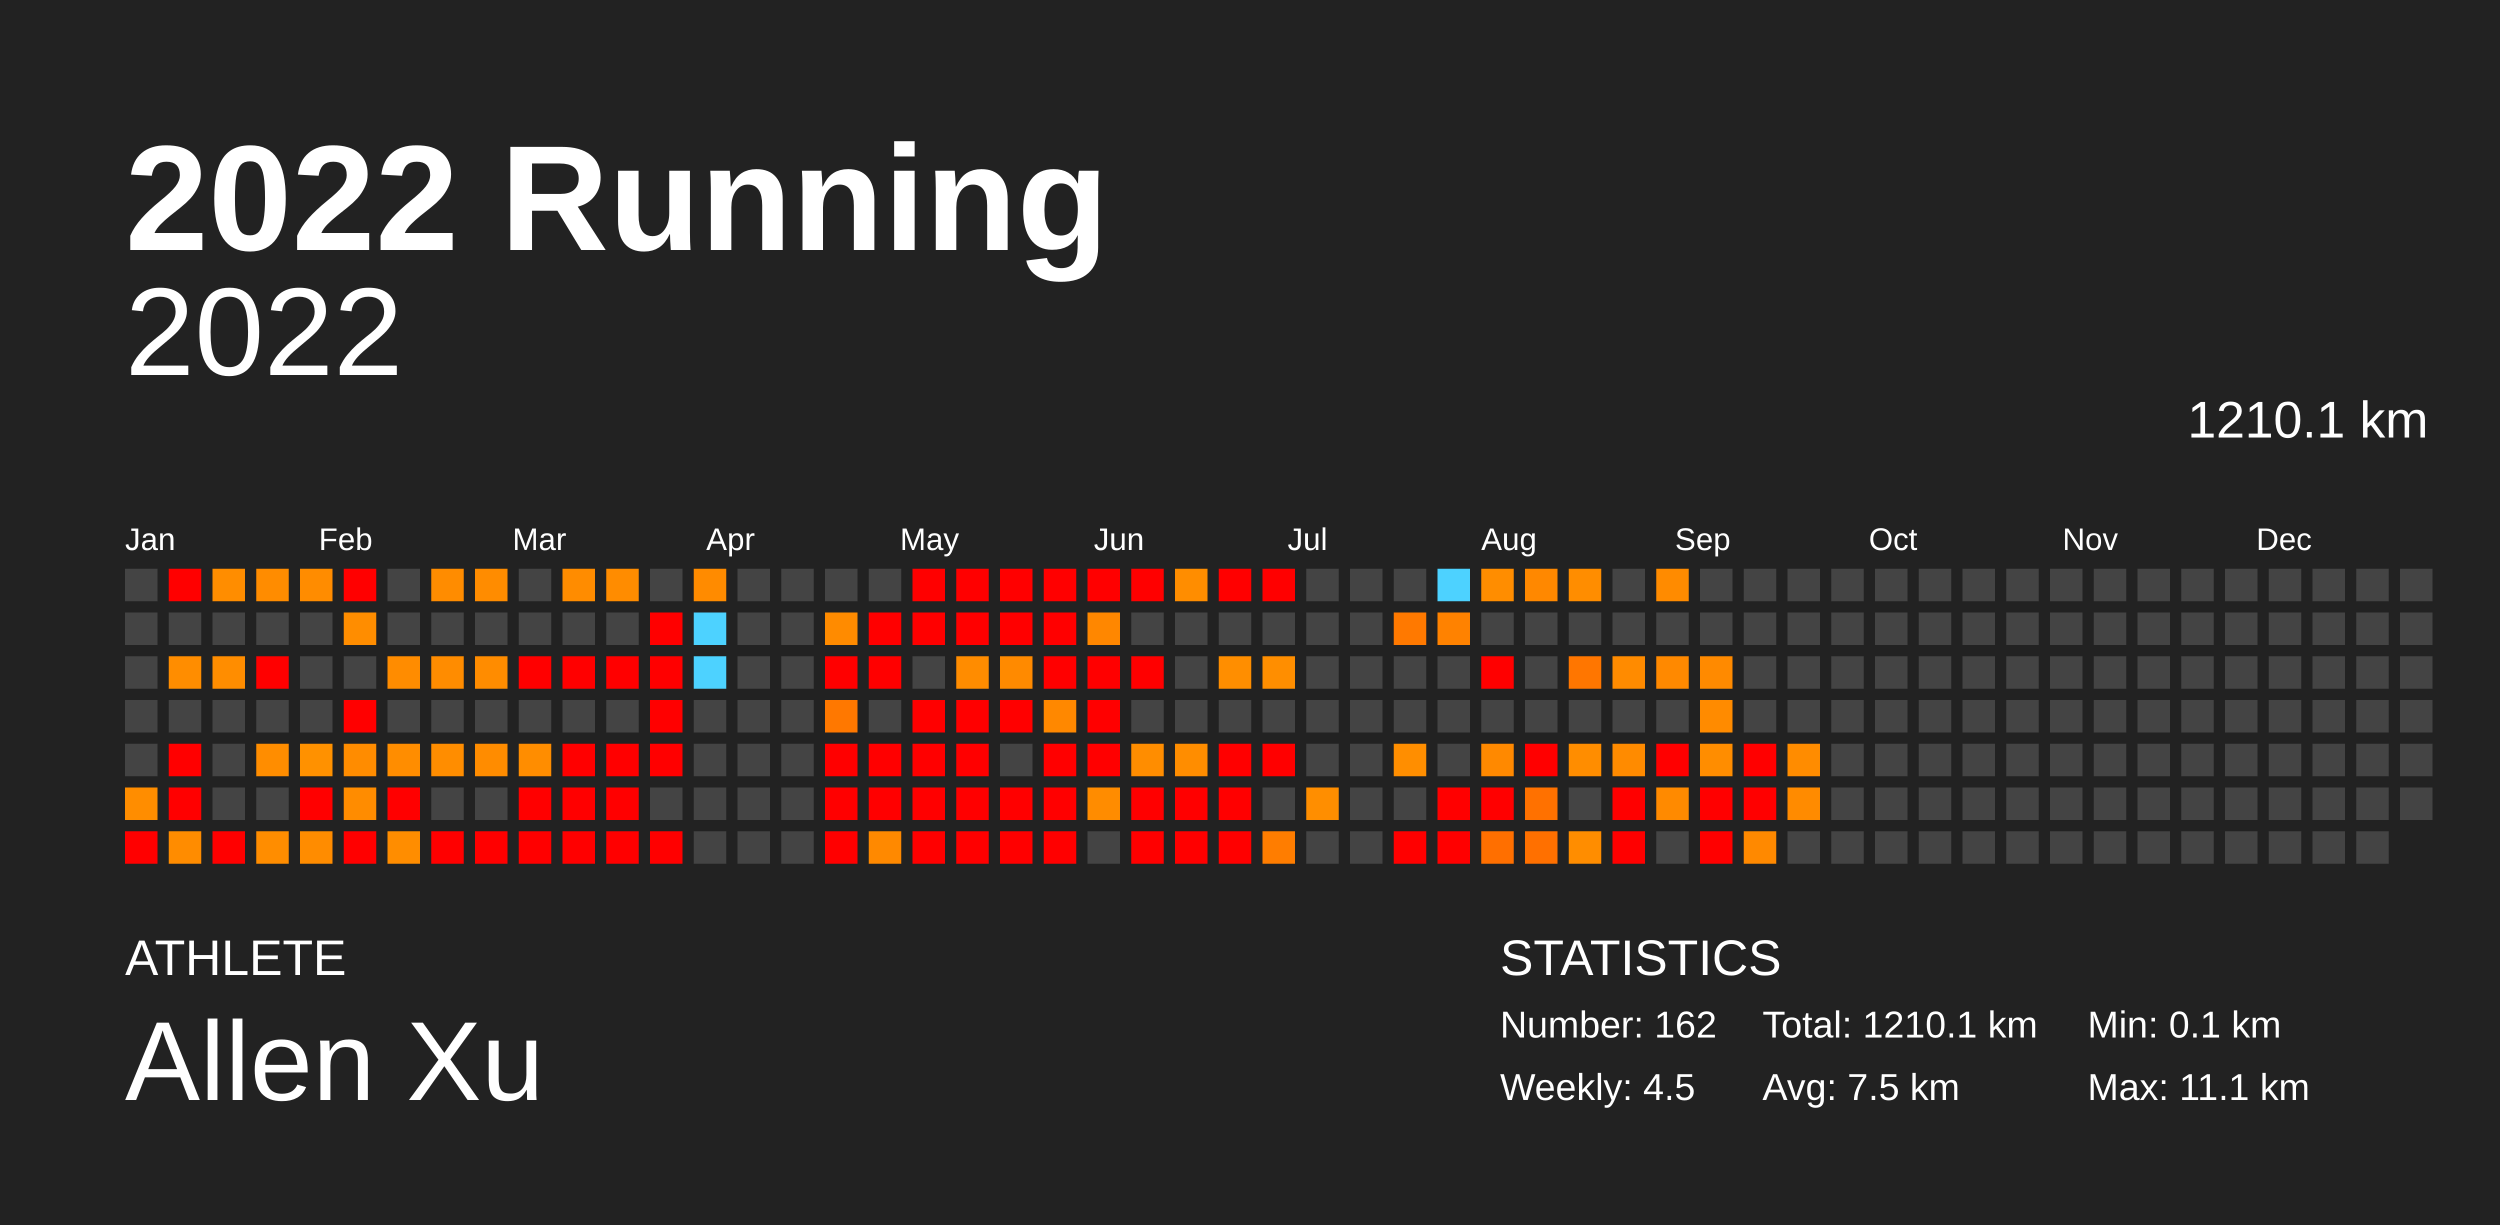
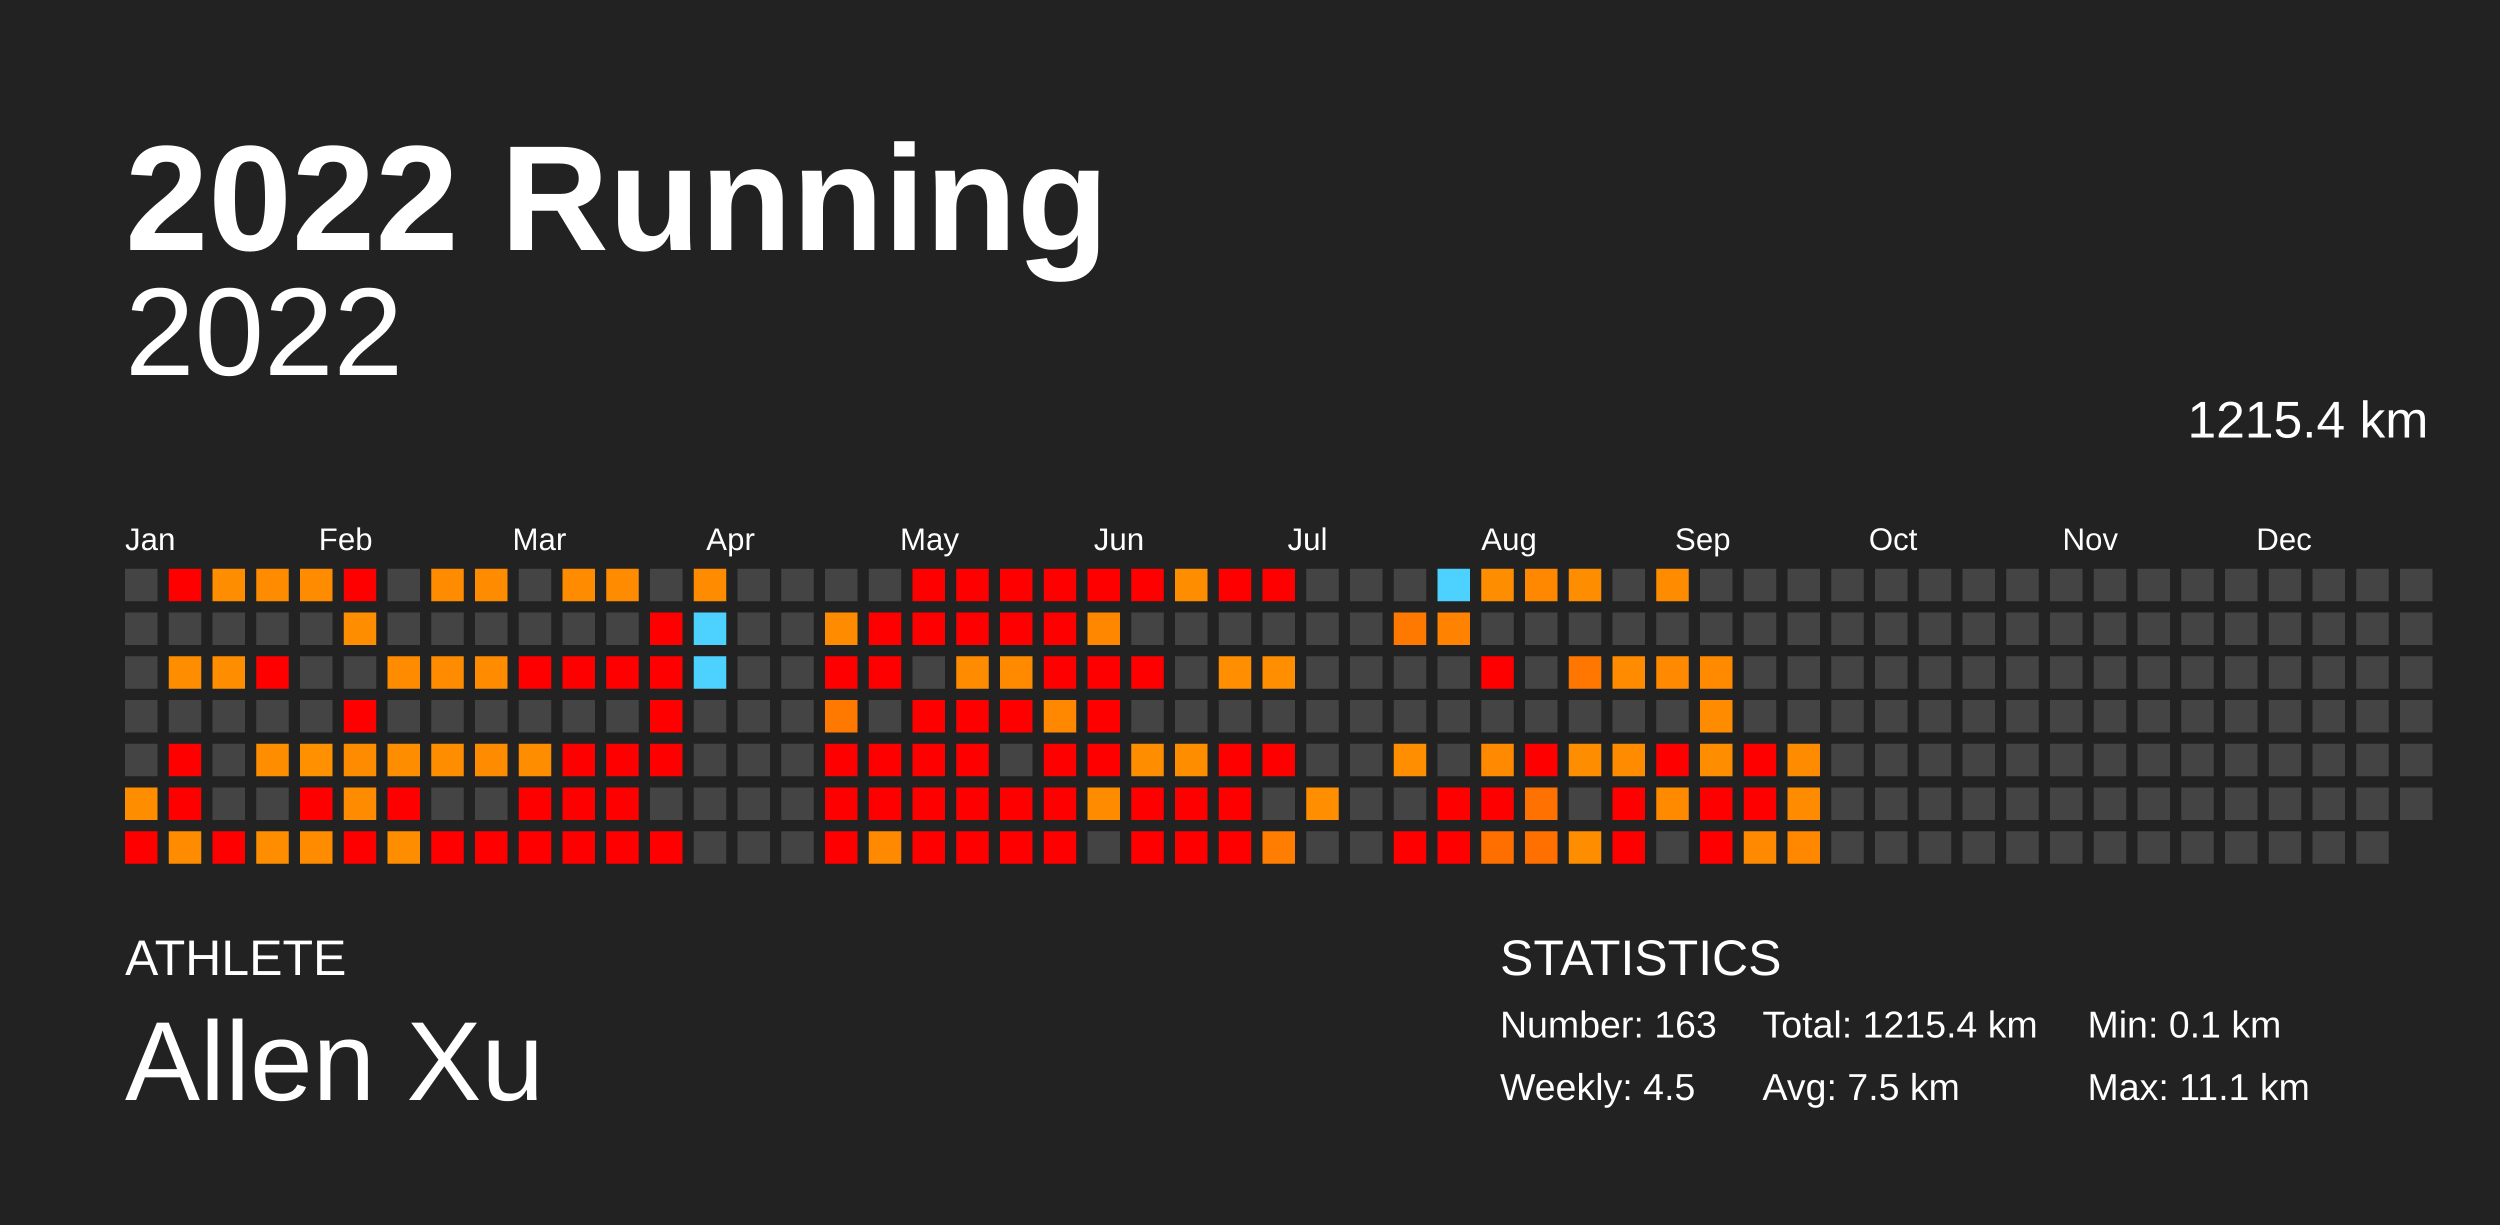
<svg xmlns="http://www.w3.org/2000/svg" baseProfile="full" height="98mm" version="1.1" viewBox="0,0,200,98" width="200mm">
  <defs />
  <rect fill="#222222" height="98" width="200" x="0" y="0" />
  <text fill="#FFFFFF" style="font-size:12px; font-family:Arial; font-weight:bold;" x="10" y="20">2022 Running</text>
  <text fill="#FFFFFF" style="font-size:4px; font-family:Arial" x="10" y="78">ATHLETE</text>
  <text fill="#FFFFFF" style="font-size:9px; font-family:Arial" x="10" y="88">Allen Xu</text>
  <text fill="#FFFFFF" style="font-size:4px; font-family:Arial" x="120" y="78">STATISTICS</text>
-   <text fill="#FFFFFF" style="font-size:3px; font-family:Arial" x="120" y="83">Number: 162</text>
+   <text fill="#FFFFFF" style="font-size:3px; font-family:Arial" x="120" y="83">Number: 163</text>
  <text fill="#FFFFFF" style="font-size:3px; font-family:Arial" x="120" y="88">Weekly: 4.5</text>
-   <text fill="#FFFFFF" style="font-size:3px; font-family:Arial" x="141" y="83">Total: 1210.1 km</text>
+   <text fill="#FFFFFF" style="font-size:3px; font-family:Arial" x="141" y="83">Total: 1215.4 km</text>
  <text fill="#FFFFFF" style="font-size:3px; font-family:Arial" x="141" y="88">Avg: 7.5 km</text>
  <text fill="#FFFFFF" style="font-size:3px; font-family:Arial" x="167" y="83">Min: 0.1 km</text>
  <text fill="#FFFFFF" style="font-size:3px; font-family:Arial" x="167" y="88">Max: 11.1 km</text>
  <text alignment-baseline="hanging" fill="#FFFFFF" style="font-size:10.0px; font-family:Arial;" x="10" y="30">2022</text>
-   <text alignment-baseline="hanging" fill="#FFFFFF" style="font-size:4.125px; font-family:Arial;" x="175" y="35">1210.1 km</text>
+   <text alignment-baseline="hanging" fill="#FFFFFF" style="font-size:4.125px; font-family:Arial;" x="175" y="35">1215.4 km</text>
  <text fill="#FFFFFF" style="font-size:2.5px; font-family:Arial" x="10.0" y="44">Jan</text>
  <text fill="#FFFFFF" style="font-size:2.5px; font-family:Arial" x="25.5" y="44">Feb</text>
  <text fill="#FFFFFF" style="font-size:2.5px; font-family:Arial" x="41.0" y="44">Mar</text>
  <text fill="#FFFFFF" style="font-size:2.5px; font-family:Arial" x="56.5" y="44">Apr</text>
  <text fill="#FFFFFF" style="font-size:2.5px; font-family:Arial" x="72.0" y="44">May</text>
  <text fill="#FFFFFF" style="font-size:2.5px; font-family:Arial" x="87.5" y="44">Jun</text>
  <text fill="#FFFFFF" style="font-size:2.5px; font-family:Arial" x="103.0" y="44">Jul</text>
  <text fill="#FFFFFF" style="font-size:2.5px; font-family:Arial" x="118.5" y="44">Aug</text>
  <text fill="#FFFFFF" style="font-size:2.5px; font-family:Arial" x="134.0" y="44">Sep</text>
  <text fill="#FFFFFF" style="font-size:2.5px; font-family:Arial" x="149.5" y="44">Oct</text>
  <text fill="#FFFFFF" style="font-size:2.5px; font-family:Arial" x="165.0" y="44">Nov</text>
  <text fill="#FFFFFF" style="font-size:2.5px; font-family:Arial" x="180.5" y="44">Dec</text>
  <rect fill="#444444" height="2.6" width="2.6" x="10.0" y="45.5" />
  <rect fill="#444444" height="2.6" width="2.6" x="10.0" y="49.0" />
  <rect fill="#444444" height="2.6" width="2.6" x="10.0" y="52.5" />
  <rect fill="#444444" height="2.6" width="2.6" x="10.0" y="56.0" />
  <rect fill="#444444" height="2.6" width="2.6" x="10.0" y="59.5" />
  <rect fill="#ff8d00" height="2.6" width="2.6" x="10.0" y="63.0" />
  <rect fill="red" height="2.6" width="2.6" x="10.0" y="66.5" />
  <rect fill="red" height="2.6" width="2.6" x="13.5" y="45.5" />
  <rect fill="#444444" height="2.6" width="2.6" x="13.5" y="49.0" />
  <rect fill="#ff8d00" height="2.6" width="2.6" x="13.5" y="52.5" />
  <rect fill="#444444" height="2.6" width="2.6" x="13.5" y="56.0" />
  <rect fill="red" height="2.6" width="2.6" x="13.5" y="59.5" />
  <rect fill="red" height="2.6" width="2.6" x="13.5" y="63.0" />
  <rect fill="#ff8c00" height="2.6" width="2.6" x="13.5" y="66.5" />
  <rect fill="#ff8d00" height="2.6" width="2.6" x="17.0" y="45.5" />
  <rect fill="#444444" height="2.6" width="2.6" x="17.0" y="49.0" />
  <rect fill="#ff8d00" height="2.6" width="2.6" x="17.0" y="52.5" />
  <rect fill="#444444" height="2.6" width="2.6" x="17.0" y="56.0" />
  <rect fill="#444444" height="2.6" width="2.6" x="17.0" y="59.5" />
  <rect fill="#444444" height="2.6" width="2.6" x="17.0" y="63.0" />
  <rect fill="red" height="2.6" width="2.6" x="17.0" y="66.5" />
  <rect fill="#ff8c00" height="2.6" width="2.6" x="20.5" y="45.5" />
  <rect fill="#444444" height="2.6" width="2.6" x="20.5" y="49.0" />
  <rect fill="red" height="2.6" width="2.6" x="20.5" y="52.5" />
  <rect fill="#444444" height="2.6" width="2.6" x="20.5" y="56.0" />
  <rect fill="#ff8d00" height="2.6" width="2.6" x="20.5" y="59.5" />
  <rect fill="#444444" height="2.6" width="2.6" x="20.5" y="63.0" />
  <rect fill="#ff8d00" height="2.6" width="2.6" x="20.5" y="66.5" />
  <rect fill="#ff8c00" height="2.6" width="2.6" x="24.0" y="45.5" />
  <rect fill="#444444" height="2.6" width="2.6" x="24.0" y="49.0" />
  <rect fill="#444444" height="2.6" width="2.6" x="24.0" y="52.5" />
  <rect fill="#444444" height="2.6" width="2.6" x="24.0" y="56.0" />
  <rect fill="#ff9100" height="2.6" width="2.6" x="24.0" y="59.5" />
  <rect fill="red" height="2.6" width="2.6" x="24.0" y="63.0" />
  <rect fill="#ff8c00" height="2.6" width="2.6" x="24.0" y="66.5" />
  <rect fill="red" height="2.6" width="2.6" x="27.5" y="45.5" />
  <rect fill="#ff8d00" height="2.6" width="2.6" x="27.5" y="49.0" />
  <rect fill="#444444" height="2.6" width="2.6" x="27.5" y="52.5" />
  <rect fill="red" height="2.6" width="2.6" x="27.5" y="56.0" />
  <rect fill="#ff8c00" height="2.6" width="2.6" x="27.5" y="59.5" />
  <rect fill="#ff8c00" height="2.6" width="2.6" x="27.5" y="63.0" />
  <rect fill="red" height="2.6" width="2.6" x="27.5" y="66.5" />
  <rect fill="#444444" height="2.6" width="2.6" x="31.0" y="45.5" />
  <rect fill="#444444" height="2.6" width="2.6" x="31.0" y="49.0" />
  <rect fill="#ff8c00" height="2.6" width="2.6" x="31.0" y="52.5" />
  <rect fill="#444444" height="2.6" width="2.6" x="31.0" y="56.0" />
  <rect fill="#ff8d00" height="2.6" width="2.6" x="31.0" y="59.5" />
  <rect fill="red" height="2.6" width="2.6" x="31.0" y="63.0" />
  <rect fill="#ff8d00" height="2.6" width="2.6" x="31.0" y="66.5" />
  <rect fill="#ff8c00" height="2.6" width="2.6" x="34.5" y="45.5" />
  <rect fill="#444444" height="2.6" width="2.6" x="34.5" y="49.0" />
  <rect fill="#ff8c00" height="2.6" width="2.6" x="34.5" y="52.5" />
  <rect fill="#444444" height="2.6" width="2.6" x="34.5" y="56.0" />
  <rect fill="#ff8d00" height="2.6" width="2.6" x="34.5" y="59.5" />
  <rect fill="#444444" height="2.6" width="2.6" x="34.5" y="63.0" />
  <rect fill="red" height="2.6" width="2.6" x="34.5" y="66.5" />
  <rect fill="#ff8c00" height="2.6" width="2.6" x="38.0" y="45.5" />
  <rect fill="#444444" height="2.6" width="2.6" x="38.0" y="49.0" />
  <rect fill="#ff8c00" height="2.6" width="2.6" x="38.0" y="52.5" />
  <rect fill="#444444" height="2.6" width="2.6" x="38.0" y="56.0" />
  <rect fill="#ff8c00" height="2.6" width="2.6" x="38.0" y="59.5" />
  <rect fill="#444444" height="2.6" width="2.6" x="38.0" y="63.0" />
  <rect fill="red" height="2.6" width="2.6" x="38.0" y="66.5" />
  <rect fill="#444444" height="2.6" width="2.6" x="41.5" y="45.5" />
  <rect fill="#444444" height="2.6" width="2.6" x="41.5" y="49.0" />
  <rect fill="red" height="2.6" width="2.6" x="41.5" y="52.5" />
  <rect fill="#444444" height="2.6" width="2.6" x="41.5" y="56.0" />
  <rect fill="#ff8d00" height="2.6" width="2.6" x="41.5" y="59.5" />
  <rect fill="red" height="2.6" width="2.6" x="41.5" y="63.0" />
  <rect fill="red" height="2.6" width="2.6" x="41.5" y="66.5" />
  <rect fill="#ff8c00" height="2.6" width="2.6" x="45.0" y="45.5" />
  <rect fill="#444444" height="2.6" width="2.6" x="45.0" y="49.0" />
  <rect fill="red" height="2.6" width="2.6" x="45.0" y="52.5" />
  <rect fill="#444444" height="2.6" width="2.6" x="45.0" y="56.0" />
  <rect fill="red" height="2.6" width="2.6" x="45.0" y="59.5" />
  <rect fill="red" height="2.6" width="2.6" x="45.0" y="63.0" />
  <rect fill="red" height="2.6" width="2.6" x="45.0" y="66.5" />
  <rect fill="#ff8c00" height="2.6" width="2.6" x="48.5" y="45.5" />
  <rect fill="#444444" height="2.6" width="2.6" x="48.5" y="49.0" />
  <rect fill="red" height="2.6" width="2.6" x="48.5" y="52.5" />
  <rect fill="#444444" height="2.6" width="2.6" x="48.5" y="56.0" />
  <rect fill="red" height="2.6" width="2.6" x="48.5" y="59.5" />
  <rect fill="red" height="2.6" width="2.6" x="48.5" y="63.0" />
  <rect fill="red" height="2.6" width="2.6" x="48.5" y="66.5" />
  <rect fill="#444444" height="2.6" width="2.6" x="52.0" y="45.5" />
  <rect fill="red" height="2.6" width="2.6" x="52.0" y="49.0" />
  <rect fill="red" height="2.6" width="2.6" x="52.0" y="52.5" />
  <rect fill="red" height="2.6" width="2.6" x="52.0" y="56.0" />
  <rect fill="red" height="2.6" width="2.6" x="52.0" y="59.5" />
  <rect fill="#444444" height="2.6" width="2.6" x="52.0" y="63.0" />
  <rect fill="red" height="2.6" width="2.6" x="52.0" y="66.5" />
  <rect fill="#ff8b00" height="2.6" width="2.6" x="55.5" y="45.5" />
  <rect fill="#4dd2ff" height="2.6" width="2.6" x="55.5" y="49.0" />
  <rect fill="#4dd2ff" height="2.6" width="2.6" x="55.5" y="52.5" />
  <rect fill="#444444" height="2.6" width="2.6" x="55.5" y="56.0" />
  <rect fill="#444444" height="2.6" width="2.6" x="55.5" y="59.5" />
  <rect fill="#444444" height="2.6" width="2.6" x="55.5" y="63.0" />
  <rect fill="#444444" height="2.6" width="2.6" x="55.5" y="66.5" />
  <rect fill="#444444" height="2.6" width="2.6" x="59.0" y="45.5" />
  <rect fill="#444444" height="2.6" width="2.6" x="59.0" y="49.0" />
  <rect fill="#444444" height="2.6" width="2.6" x="59.0" y="52.5" />
  <rect fill="#444444" height="2.6" width="2.6" x="59.0" y="56.0" />
  <rect fill="#444444" height="2.6" width="2.6" x="59.0" y="59.5" />
  <rect fill="#444444" height="2.6" width="2.6" x="59.0" y="63.0" />
  <rect fill="#444444" height="2.6" width="2.6" x="59.0" y="66.5" />
  <rect fill="#444444" height="2.6" width="2.6" x="62.5" y="45.5" />
  <rect fill="#444444" height="2.6" width="2.6" x="62.5" y="49.0" />
  <rect fill="#444444" height="2.6" width="2.6" x="62.5" y="52.5" />
  <rect fill="#444444" height="2.6" width="2.6" x="62.5" y="56.0" />
  <rect fill="#444444" height="2.6" width="2.6" x="62.5" y="59.5" />
  <rect fill="#444444" height="2.6" width="2.6" x="62.5" y="63.0" />
  <rect fill="#444444" height="2.6" width="2.6" x="62.5" y="66.5" />
  <rect fill="#444444" height="2.6" width="2.6" x="66.0" y="45.5" />
  <rect fill="#ff8b00" height="2.6" width="2.6" x="66.0" y="49.0" />
  <rect fill="red" height="2.6" width="2.6" x="66.0" y="52.5" />
  <rect fill="#ff7800" height="2.6" width="2.6" x="66.0" y="56.0" />
  <rect fill="red" height="2.6" width="2.6" x="66.0" y="59.5" />
  <rect fill="red" height="2.6" width="2.6" x="66.0" y="63.0" />
  <rect fill="red" height="2.6" width="2.6" x="66.0" y="66.5" />
  <rect fill="#444444" height="2.6" width="2.6" x="69.5" y="45.5" />
  <rect fill="red" height="2.6" width="2.6" x="69.5" y="49.0" />
  <rect fill="red" height="2.6" width="2.6" x="69.5" y="52.5" />
  <rect fill="#444444" height="2.6" width="2.6" x="69.5" y="56.0" />
  <rect fill="red" height="2.6" width="2.6" x="69.5" y="59.5" />
  <rect fill="red" height="2.6" width="2.6" x="69.5" y="63.0" />
  <rect fill="#ff8900" height="2.6" width="2.6" x="69.5" y="66.5" />
  <rect fill="red" height="2.6" width="2.6" x="73.0" y="45.5" />
  <rect fill="red" height="2.6" width="2.6" x="73.0" y="49.0" />
  <rect fill="#444444" height="2.6" width="2.6" x="73.0" y="52.5" />
  <rect fill="red" height="2.6" width="2.6" x="73.0" y="56.0" />
  <rect fill="red" height="2.6" width="2.6" x="73.0" y="59.5" />
  <rect fill="red" height="2.6" width="2.6" x="73.0" y="63.0" />
  <rect fill="red" height="2.6" width="2.6" x="73.0" y="66.5" />
  <rect fill="red" height="2.6" width="2.6" x="76.5" y="45.5" />
  <rect fill="red" height="2.6" width="2.6" x="76.5" y="49.0" />
  <rect fill="#ff8c00" height="2.6" width="2.6" x="76.5" y="52.5" />
  <rect fill="red" height="2.6" width="2.6" x="76.5" y="56.0" />
  <rect fill="red" height="2.6" width="2.6" x="76.5" y="59.5" />
  <rect fill="red" height="2.6" width="2.6" x="76.5" y="63.0" />
  <rect fill="red" height="2.6" width="2.6" x="76.5" y="66.5" />
  <rect fill="red" height="2.6" width="2.6" x="80.0" y="45.5" />
  <rect fill="red" height="2.6" width="2.6" x="80.0" y="49.0" />
  <rect fill="#ff8a00" height="2.6" width="2.6" x="80.0" y="52.5" />
  <rect fill="red" height="2.6" width="2.6" x="80.0" y="56.0" />
  <rect fill="#444444" height="2.6" width="2.6" x="80.0" y="59.5" />
  <rect fill="red" height="2.6" width="2.6" x="80.0" y="63.0" />
  <rect fill="red" height="2.6" width="2.6" x="80.0" y="66.5" />
  <rect fill="red" height="2.6" width="2.6" x="83.5" y="45.5" />
  <rect fill="red" height="2.6" width="2.6" x="83.5" y="49.0" />
  <rect fill="red" height="2.6" width="2.6" x="83.5" y="52.5" />
  <rect fill="#ff8800" height="2.6" width="2.6" x="83.5" y="56.0" />
  <rect fill="red" height="2.6" width="2.6" x="83.5" y="59.5" />
  <rect fill="red" height="2.6" width="2.6" x="83.5" y="63.0" />
  <rect fill="red" height="2.6" width="2.6" x="83.5" y="66.5" />
  <rect fill="red" height="2.6" width="2.6" x="87.0" y="45.5" />
  <rect fill="#ff8700" height="2.6" width="2.6" x="87.0" y="49.0" />
  <rect fill="red" height="2.6" width="2.6" x="87.0" y="52.5" />
  <rect fill="red" height="2.6" width="2.6" x="87.0" y="56.0" />
  <rect fill="red" height="2.6" width="2.6" x="87.0" y="59.5" />
  <rect fill="#ff8c00" height="2.6" width="2.6" x="87.0" y="63.0" />
  <rect fill="#444444" height="2.6" width="2.6" x="87.0" y="66.5" />
  <rect fill="red" height="2.6" width="2.6" x="90.5" y="45.5" />
  <rect fill="#444444" height="2.6" width="2.6" x="90.5" y="49.0" />
  <rect fill="red" height="2.6" width="2.6" x="90.5" y="52.5" />
  <rect fill="#444444" height="2.6" width="2.6" x="90.5" y="56.0" />
  <rect fill="#ff8d00" height="2.6" width="2.6" x="90.5" y="59.5" />
  <rect fill="red" height="2.6" width="2.6" x="90.5" y="63.0" />
  <rect fill="red" height="2.6" width="2.6" x="90.5" y="66.5" />
  <rect fill="#ff8d00" height="2.6" width="2.6" x="94.0" y="45.5" />
  <rect fill="#444444" height="2.6" width="2.6" x="94.0" y="49.0" />
  <rect fill="#444444" height="2.6" width="2.6" x="94.0" y="52.5" />
  <rect fill="#444444" height="2.6" width="2.6" x="94.0" y="56.0" />
  <rect fill="#ff8d00" height="2.6" width="2.6" x="94.0" y="59.5" />
  <rect fill="red" height="2.6" width="2.6" x="94.0" y="63.0" />
  <rect fill="red" height="2.6" width="2.6" x="94.0" y="66.5" />
  <rect fill="red" height="2.6" width="2.6" x="97.5" y="45.5" />
  <rect fill="#444444" height="2.6" width="2.6" x="97.5" y="49.0" />
  <rect fill="#ff8e00" height="2.6" width="2.6" x="97.5" y="52.5" />
  <rect fill="#444444" height="2.6" width="2.6" x="97.5" y="56.0" />
  <rect fill="red" height="2.6" width="2.6" x="97.5" y="59.5" />
  <rect fill="red" height="2.6" width="2.6" x="97.5" y="63.0" />
  <rect fill="red" height="2.6" width="2.6" x="97.5" y="66.5" />
  <rect fill="red" height="2.6" width="2.6" x="101.0" y="45.5" />
  <rect fill="#444444" height="2.6" width="2.6" x="101.0" y="49.0" />
  <rect fill="#ff8e00" height="2.6" width="2.6" x="101.0" y="52.5" />
  <rect fill="#444444" height="2.6" width="2.6" x="101.0" y="56.0" />
  <rect fill="red" height="2.6" width="2.6" x="101.0" y="59.5" />
  <rect fill="#444444" height="2.6" width="2.6" x="101.0" y="63.0" />
  <rect fill="#ff7d00" height="2.6" width="2.6" x="101.0" y="66.5" />
  <rect fill="#444444" height="2.6" width="2.6" x="104.5" y="45.5" />
  <rect fill="#444444" height="2.6" width="2.6" x="104.5" y="49.0" />
  <rect fill="#444444" height="2.6" width="2.6" x="104.5" y="52.5" />
  <rect fill="#444444" height="2.6" width="2.6" x="104.5" y="56.0" />
  <rect fill="#444444" height="2.6" width="2.6" x="104.5" y="59.5" />
  <rect fill="#ff8e00" height="2.6" width="2.6" x="104.5" y="63.0" />
  <rect fill="#444444" height="2.6" width="2.6" x="104.5" y="66.5" />
  <rect fill="#444444" height="2.6" width="2.6" x="108.0" y="45.5" />
  <rect fill="#444444" height="2.6" width="2.6" x="108.0" y="49.0" />
  <rect fill="#444444" height="2.6" width="2.6" x="108.0" y="52.5" />
  <rect fill="#444444" height="2.6" width="2.6" x="108.0" y="56.0" />
  <rect fill="#444444" height="2.6" width="2.6" x="108.0" y="59.5" />
  <rect fill="#444444" height="2.6" width="2.6" x="108.0" y="63.0" />
  <rect fill="#444444" height="2.6" width="2.6" x="108.0" y="66.5" />
  <rect fill="#444444" height="2.6" width="2.6" x="111.5" y="45.5" />
  <rect fill="#ff7900" height="2.6" width="2.6" x="111.5" y="49.0" />
  <rect fill="#444444" height="2.6" width="2.6" x="111.5" y="52.5" />
  <rect fill="#444444" height="2.6" width="2.6" x="111.5" y="56.0" />
  <rect fill="#ff8e00" height="2.6" width="2.6" x="111.5" y="59.5" />
  <rect fill="#444444" height="2.6" width="2.6" x="111.5" y="63.0" />
  <rect fill="red" height="2.6" width="2.6" x="111.5" y="66.5" />
  <rect fill="#4dd2ff" height="2.6" width="2.6" x="115.0" y="45.5" />
  <rect fill="#ff8200" height="2.6" width="2.6" x="115.0" y="49.0" />
  <rect fill="#444444" height="2.6" width="2.6" x="115.0" y="52.5" />
  <rect fill="#444444" height="2.6" width="2.6" x="115.0" y="56.0" />
  <rect fill="#444444" height="2.6" width="2.6" x="115.0" y="59.5" />
  <rect fill="red" height="2.6" width="2.6" x="115.0" y="63.0" />
  <rect fill="red" height="2.6" width="2.6" x="115.0" y="66.5" />
  <rect fill="#ff8d00" height="2.6" width="2.6" x="118.5" y="45.5" />
  <rect fill="#444444" height="2.6" width="2.6" x="118.5" y="49.0" />
  <rect fill="red" height="2.6" width="2.6" x="118.5" y="52.5" />
  <rect fill="#444444" height="2.6" width="2.6" x="118.5" y="56.0" />
  <rect fill="#ff8900" height="2.6" width="2.6" x="118.5" y="59.5" />
  <rect fill="red" height="2.6" width="2.6" x="118.5" y="63.0" />
  <rect fill="#ff6f00" height="2.6" width="2.6" x="118.5" y="66.5" />
  <rect fill="#ff8800" height="2.6" width="2.6" x="122.0" y="45.5" />
  <rect fill="#444444" height="2.6" width="2.6" x="122.0" y="49.0" />
  <rect fill="#444444" height="2.6" width="2.6" x="122.0" y="52.5" />
  <rect fill="#444444" height="2.6" width="2.6" x="122.0" y="56.0" />
  <rect fill="red" height="2.6" width="2.6" x="122.0" y="59.5" />
  <rect fill="#ff7100" height="2.6" width="2.6" x="122.0" y="63.0" />
  <rect fill="#ff7000" height="2.6" width="2.6" x="122.0" y="66.5" />
  <rect fill="#ff8d00" height="2.6" width="2.6" x="125.5" y="45.5" />
  <rect fill="#444444" height="2.6" width="2.6" x="125.5" y="49.0" />
  <rect fill="#ff7600" height="2.6" width="2.6" x="125.5" y="52.5" />
  <rect fill="#444444" height="2.6" width="2.6" x="125.5" y="56.0" />
  <rect fill="#ff8d00" height="2.6" width="2.6" x="125.5" y="59.5" />
  <rect fill="#444444" height="2.6" width="2.6" x="125.5" y="63.0" />
  <rect fill="#ff8d00" height="2.6" width="2.6" x="125.5" y="66.5" />
  <rect fill="#444444" height="2.6" width="2.6" x="129.0" y="45.5" />
  <rect fill="#444444" height="2.6" width="2.6" x="129.0" y="49.0" />
  <rect fill="#ff8b00" height="2.6" width="2.6" x="129.0" y="52.5" />
  <rect fill="#444444" height="2.6" width="2.6" x="129.0" y="56.0" />
  <rect fill="#ff8b00" height="2.6" width="2.6" x="129.0" y="59.5" />
  <rect fill="red" height="2.6" width="2.6" x="129.0" y="63.0" />
  <rect fill="red" height="2.6" width="2.6" x="129.0" y="66.5" />
  <rect fill="#ff8b00" height="2.6" width="2.6" x="132.5" y="45.5" />
  <rect fill="#444444" height="2.6" width="2.6" x="132.5" y="49.0" />
  <rect fill="#ff8900" height="2.6" width="2.6" x="132.5" y="52.5" />
  <rect fill="#444444" height="2.6" width="2.6" x="132.5" y="56.0" />
  <rect fill="red" height="2.6" width="2.6" x="132.5" y="59.5" />
  <rect fill="#ff8a00" height="2.6" width="2.6" x="132.5" y="63.0" />
  <rect fill="#444444" height="2.6" width="2.6" x="132.5" y="66.5" />
  <rect fill="#444444" height="2.6" width="2.6" x="136.0" y="45.5" />
  <rect fill="#444444" height="2.6" width="2.6" x="136.0" y="49.0" />
  <rect fill="#ff8a00" height="2.6" width="2.6" x="136.0" y="52.5" />
  <rect fill="#ff8b00" height="2.6" width="2.6" x="136.0" y="56.0" />
  <rect fill="#ff8d00" height="2.6" width="2.6" x="136.0" y="59.5" />
  <rect fill="red" height="2.6" width="2.6" x="136.0" y="63.0" />
  <rect fill="red" height="2.6" width="2.6" x="136.0" y="66.5" />
  <rect fill="#444444" height="2.6" width="2.6" x="139.5" y="45.5" />
  <rect fill="#444444" height="2.6" width="2.6" x="139.5" y="49.0" />
  <rect fill="#444444" height="2.6" width="2.6" x="139.5" y="52.5" />
  <rect fill="#444444" height="2.6" width="2.6" x="139.5" y="56.0" />
  <rect fill="red" height="2.6" width="2.6" x="139.5" y="59.5" />
  <rect fill="red" height="2.6" width="2.6" x="139.5" y="63.0" />
  <rect fill="#ff8900" height="2.6" width="2.6" x="139.5" y="66.5" />
  <rect fill="#444444" height="2.6" width="2.6" x="143.0" y="45.5" />
  <rect fill="#444444" height="2.6" width="2.6" x="143.0" y="49.0" />
  <rect fill="#444444" height="2.6" width="2.6" x="143.0" y="52.5" />
  <rect fill="#444444" height="2.6" width="2.6" x="143.0" y="56.0" />
  <rect fill="#ff8c00" height="2.6" width="2.6" x="143.0" y="59.5" />
  <rect fill="#ff8b00" height="2.6" width="2.6" x="143.0" y="63.0" />
-   <rect fill="#444444" height="2.6" width="2.6" x="143.0" y="66.5" />
+   <rect fill="#ff8800" height="2.6" width="2.6" x="143.0" y="66.5" />
  <rect fill="#444444" height="2.6" width="2.6" x="146.5" y="45.5" />
  <rect fill="#444444" height="2.6" width="2.6" x="146.5" y="49.0" />
  <rect fill="#444444" height="2.6" width="2.6" x="146.5" y="52.5" />
  <rect fill="#444444" height="2.6" width="2.6" x="146.5" y="56.0" />
  <rect fill="#444444" height="2.6" width="2.6" x="146.5" y="59.5" />
  <rect fill="#444444" height="2.6" width="2.6" x="146.5" y="63.0" />
  <rect fill="#444444" height="2.6" width="2.6" x="146.5" y="66.5" />
  <rect fill="#444444" height="2.6" width="2.6" x="150.0" y="45.5" />
  <rect fill="#444444" height="2.6" width="2.6" x="150.0" y="49.0" />
  <rect fill="#444444" height="2.6" width="2.6" x="150.0" y="52.5" />
  <rect fill="#444444" height="2.6" width="2.6" x="150.0" y="56.0" />
  <rect fill="#444444" height="2.6" width="2.6" x="150.0" y="59.5" />
  <rect fill="#444444" height="2.6" width="2.6" x="150.0" y="63.0" />
  <rect fill="#444444" height="2.6" width="2.6" x="150.0" y="66.5" />
  <rect fill="#444444" height="2.6" width="2.6" x="153.5" y="45.5" />
  <rect fill="#444444" height="2.6" width="2.6" x="153.5" y="49.0" />
  <rect fill="#444444" height="2.6" width="2.6" x="153.5" y="52.5" />
  <rect fill="#444444" height="2.6" width="2.6" x="153.5" y="56.0" />
  <rect fill="#444444" height="2.6" width="2.6" x="153.5" y="59.5" />
  <rect fill="#444444" height="2.6" width="2.6" x="153.5" y="63.0" />
  <rect fill="#444444" height="2.6" width="2.6" x="153.5" y="66.5" />
  <rect fill="#444444" height="2.6" width="2.6" x="157.0" y="45.5" />
  <rect fill="#444444" height="2.6" width="2.6" x="157.0" y="49.0" />
  <rect fill="#444444" height="2.6" width="2.6" x="157.0" y="52.5" />
  <rect fill="#444444" height="2.6" width="2.6" x="157.0" y="56.0" />
  <rect fill="#444444" height="2.6" width="2.6" x="157.0" y="59.5" />
  <rect fill="#444444" height="2.6" width="2.6" x="157.0" y="63.0" />
  <rect fill="#444444" height="2.6" width="2.6" x="157.0" y="66.5" />
  <rect fill="#444444" height="2.6" width="2.6" x="160.5" y="45.5" />
  <rect fill="#444444" height="2.6" width="2.6" x="160.5" y="49.0" />
  <rect fill="#444444" height="2.6" width="2.6" x="160.5" y="52.5" />
  <rect fill="#444444" height="2.6" width="2.6" x="160.5" y="56.0" />
  <rect fill="#444444" height="2.6" width="2.6" x="160.5" y="59.5" />
  <rect fill="#444444" height="2.6" width="2.6" x="160.5" y="63.0" />
  <rect fill="#444444" height="2.6" width="2.6" x="160.5" y="66.5" />
  <rect fill="#444444" height="2.6" width="2.6" x="164.0" y="45.5" />
  <rect fill="#444444" height="2.6" width="2.6" x="164.0" y="49.0" />
  <rect fill="#444444" height="2.6" width="2.6" x="164.0" y="52.5" />
  <rect fill="#444444" height="2.6" width="2.6" x="164.0" y="56.0" />
  <rect fill="#444444" height="2.6" width="2.6" x="164.0" y="59.5" />
  <rect fill="#444444" height="2.6" width="2.6" x="164.0" y="63.0" />
  <rect fill="#444444" height="2.6" width="2.6" x="164.0" y="66.5" />
  <rect fill="#444444" height="2.6" width="2.6" x="167.5" y="45.5" />
  <rect fill="#444444" height="2.6" width="2.6" x="167.5" y="49.0" />
  <rect fill="#444444" height="2.6" width="2.6" x="167.5" y="52.5" />
  <rect fill="#444444" height="2.6" width="2.6" x="167.5" y="56.0" />
  <rect fill="#444444" height="2.6" width="2.6" x="167.5" y="59.5" />
  <rect fill="#444444" height="2.6" width="2.6" x="167.5" y="63.0" />
  <rect fill="#444444" height="2.6" width="2.6" x="167.5" y="66.5" />
  <rect fill="#444444" height="2.6" width="2.6" x="171.0" y="45.5" />
  <rect fill="#444444" height="2.6" width="2.6" x="171.0" y="49.0" />
  <rect fill="#444444" height="2.6" width="2.6" x="171.0" y="52.5" />
  <rect fill="#444444" height="2.6" width="2.6" x="171.0" y="56.0" />
  <rect fill="#444444" height="2.6" width="2.6" x="171.0" y="59.5" />
  <rect fill="#444444" height="2.6" width="2.6" x="171.0" y="63.0" />
  <rect fill="#444444" height="2.6" width="2.6" x="171.0" y="66.5" />
  <rect fill="#444444" height="2.6" width="2.6" x="174.5" y="45.5" />
  <rect fill="#444444" height="2.6" width="2.6" x="174.5" y="49.0" />
  <rect fill="#444444" height="2.6" width="2.6" x="174.5" y="52.5" />
  <rect fill="#444444" height="2.6" width="2.6" x="174.5" y="56.0" />
  <rect fill="#444444" height="2.6" width="2.6" x="174.5" y="59.5" />
  <rect fill="#444444" height="2.6" width="2.6" x="174.5" y="63.0" />
  <rect fill="#444444" height="2.6" width="2.6" x="174.5" y="66.5" />
  <rect fill="#444444" height="2.6" width="2.6" x="178.0" y="45.5" />
  <rect fill="#444444" height="2.6" width="2.6" x="178.0" y="49.0" />
  <rect fill="#444444" height="2.6" width="2.6" x="178.0" y="52.5" />
  <rect fill="#444444" height="2.6" width="2.6" x="178.0" y="56.0" />
  <rect fill="#444444" height="2.6" width="2.6" x="178.0" y="59.5" />
  <rect fill="#444444" height="2.6" width="2.6" x="178.0" y="63.0" />
  <rect fill="#444444" height="2.6" width="2.6" x="178.0" y="66.5" />
  <rect fill="#444444" height="2.6" width="2.6" x="181.5" y="45.5" />
  <rect fill="#444444" height="2.6" width="2.6" x="181.5" y="49.0" />
  <rect fill="#444444" height="2.6" width="2.6" x="181.5" y="52.5" />
  <rect fill="#444444" height="2.6" width="2.6" x="181.5" y="56.0" />
  <rect fill="#444444" height="2.6" width="2.6" x="181.5" y="59.5" />
  <rect fill="#444444" height="2.6" width="2.6" x="181.5" y="63.0" />
  <rect fill="#444444" height="2.6" width="2.6" x="181.5" y="66.5" />
  <rect fill="#444444" height="2.6" width="2.6" x="185.0" y="45.5" />
  <rect fill="#444444" height="2.6" width="2.6" x="185.0" y="49.0" />
  <rect fill="#444444" height="2.6" width="2.6" x="185.0" y="52.5" />
  <rect fill="#444444" height="2.6" width="2.6" x="185.0" y="56.0" />
  <rect fill="#444444" height="2.6" width="2.6" x="185.0" y="59.5" />
  <rect fill="#444444" height="2.6" width="2.6" x="185.0" y="63.0" />
  <rect fill="#444444" height="2.6" width="2.6" x="185.0" y="66.5" />
  <rect fill="#444444" height="2.6" width="2.6" x="188.5" y="45.5" />
  <rect fill="#444444" height="2.6" width="2.6" x="188.5" y="49.0" />
  <rect fill="#444444" height="2.6" width="2.6" x="188.5" y="52.5" />
  <rect fill="#444444" height="2.6" width="2.6" x="188.5" y="56.0" />
  <rect fill="#444444" height="2.6" width="2.6" x="188.5" y="59.5" />
  <rect fill="#444444" height="2.6" width="2.6" x="188.5" y="63.0" />
  <rect fill="#444444" height="2.6" width="2.6" x="188.5" y="66.5" />
  <rect fill="#444444" height="2.6" width="2.6" x="192.0" y="45.5" />
  <rect fill="#444444" height="2.6" width="2.6" x="192.0" y="49.0" />
  <rect fill="#444444" height="2.6" width="2.6" x="192.0" y="52.5" />
  <rect fill="#444444" height="2.6" width="2.6" x="192.0" y="56.0" />
  <rect fill="#444444" height="2.6" width="2.6" x="192.0" y="59.5" />
  <rect fill="#444444" height="2.6" width="2.6" x="192.0" y="63.0" />
</svg>
